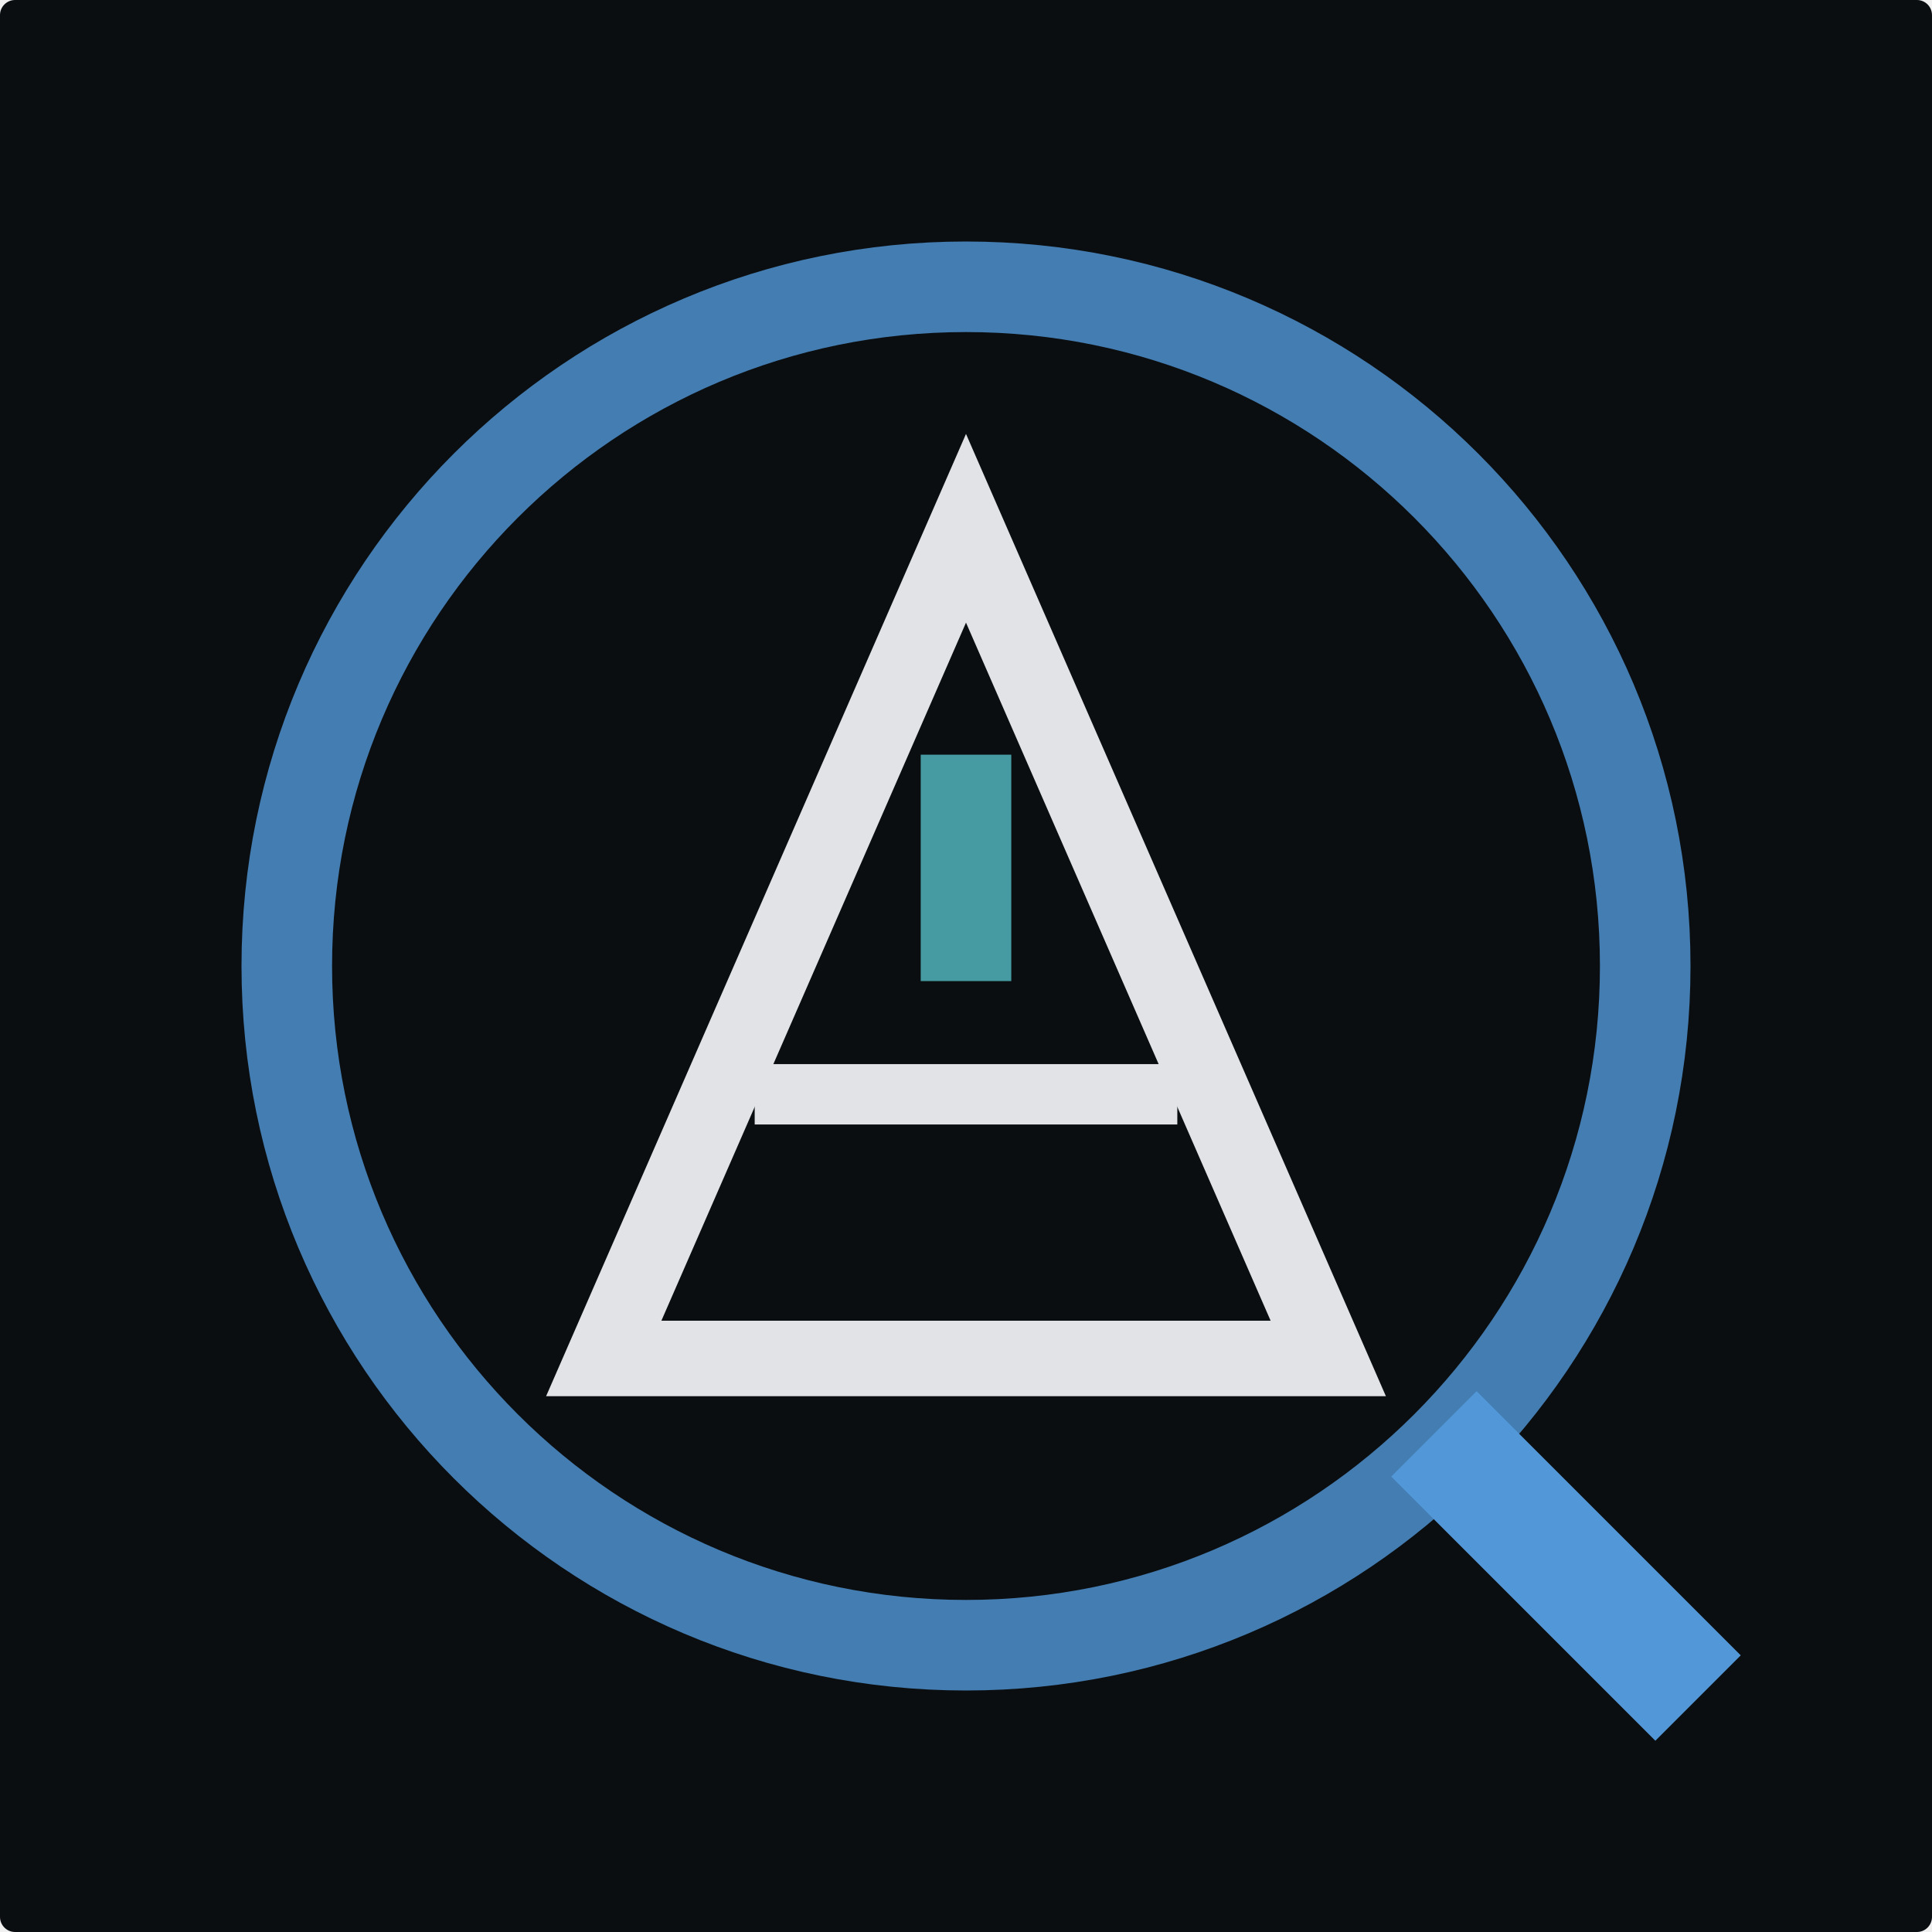
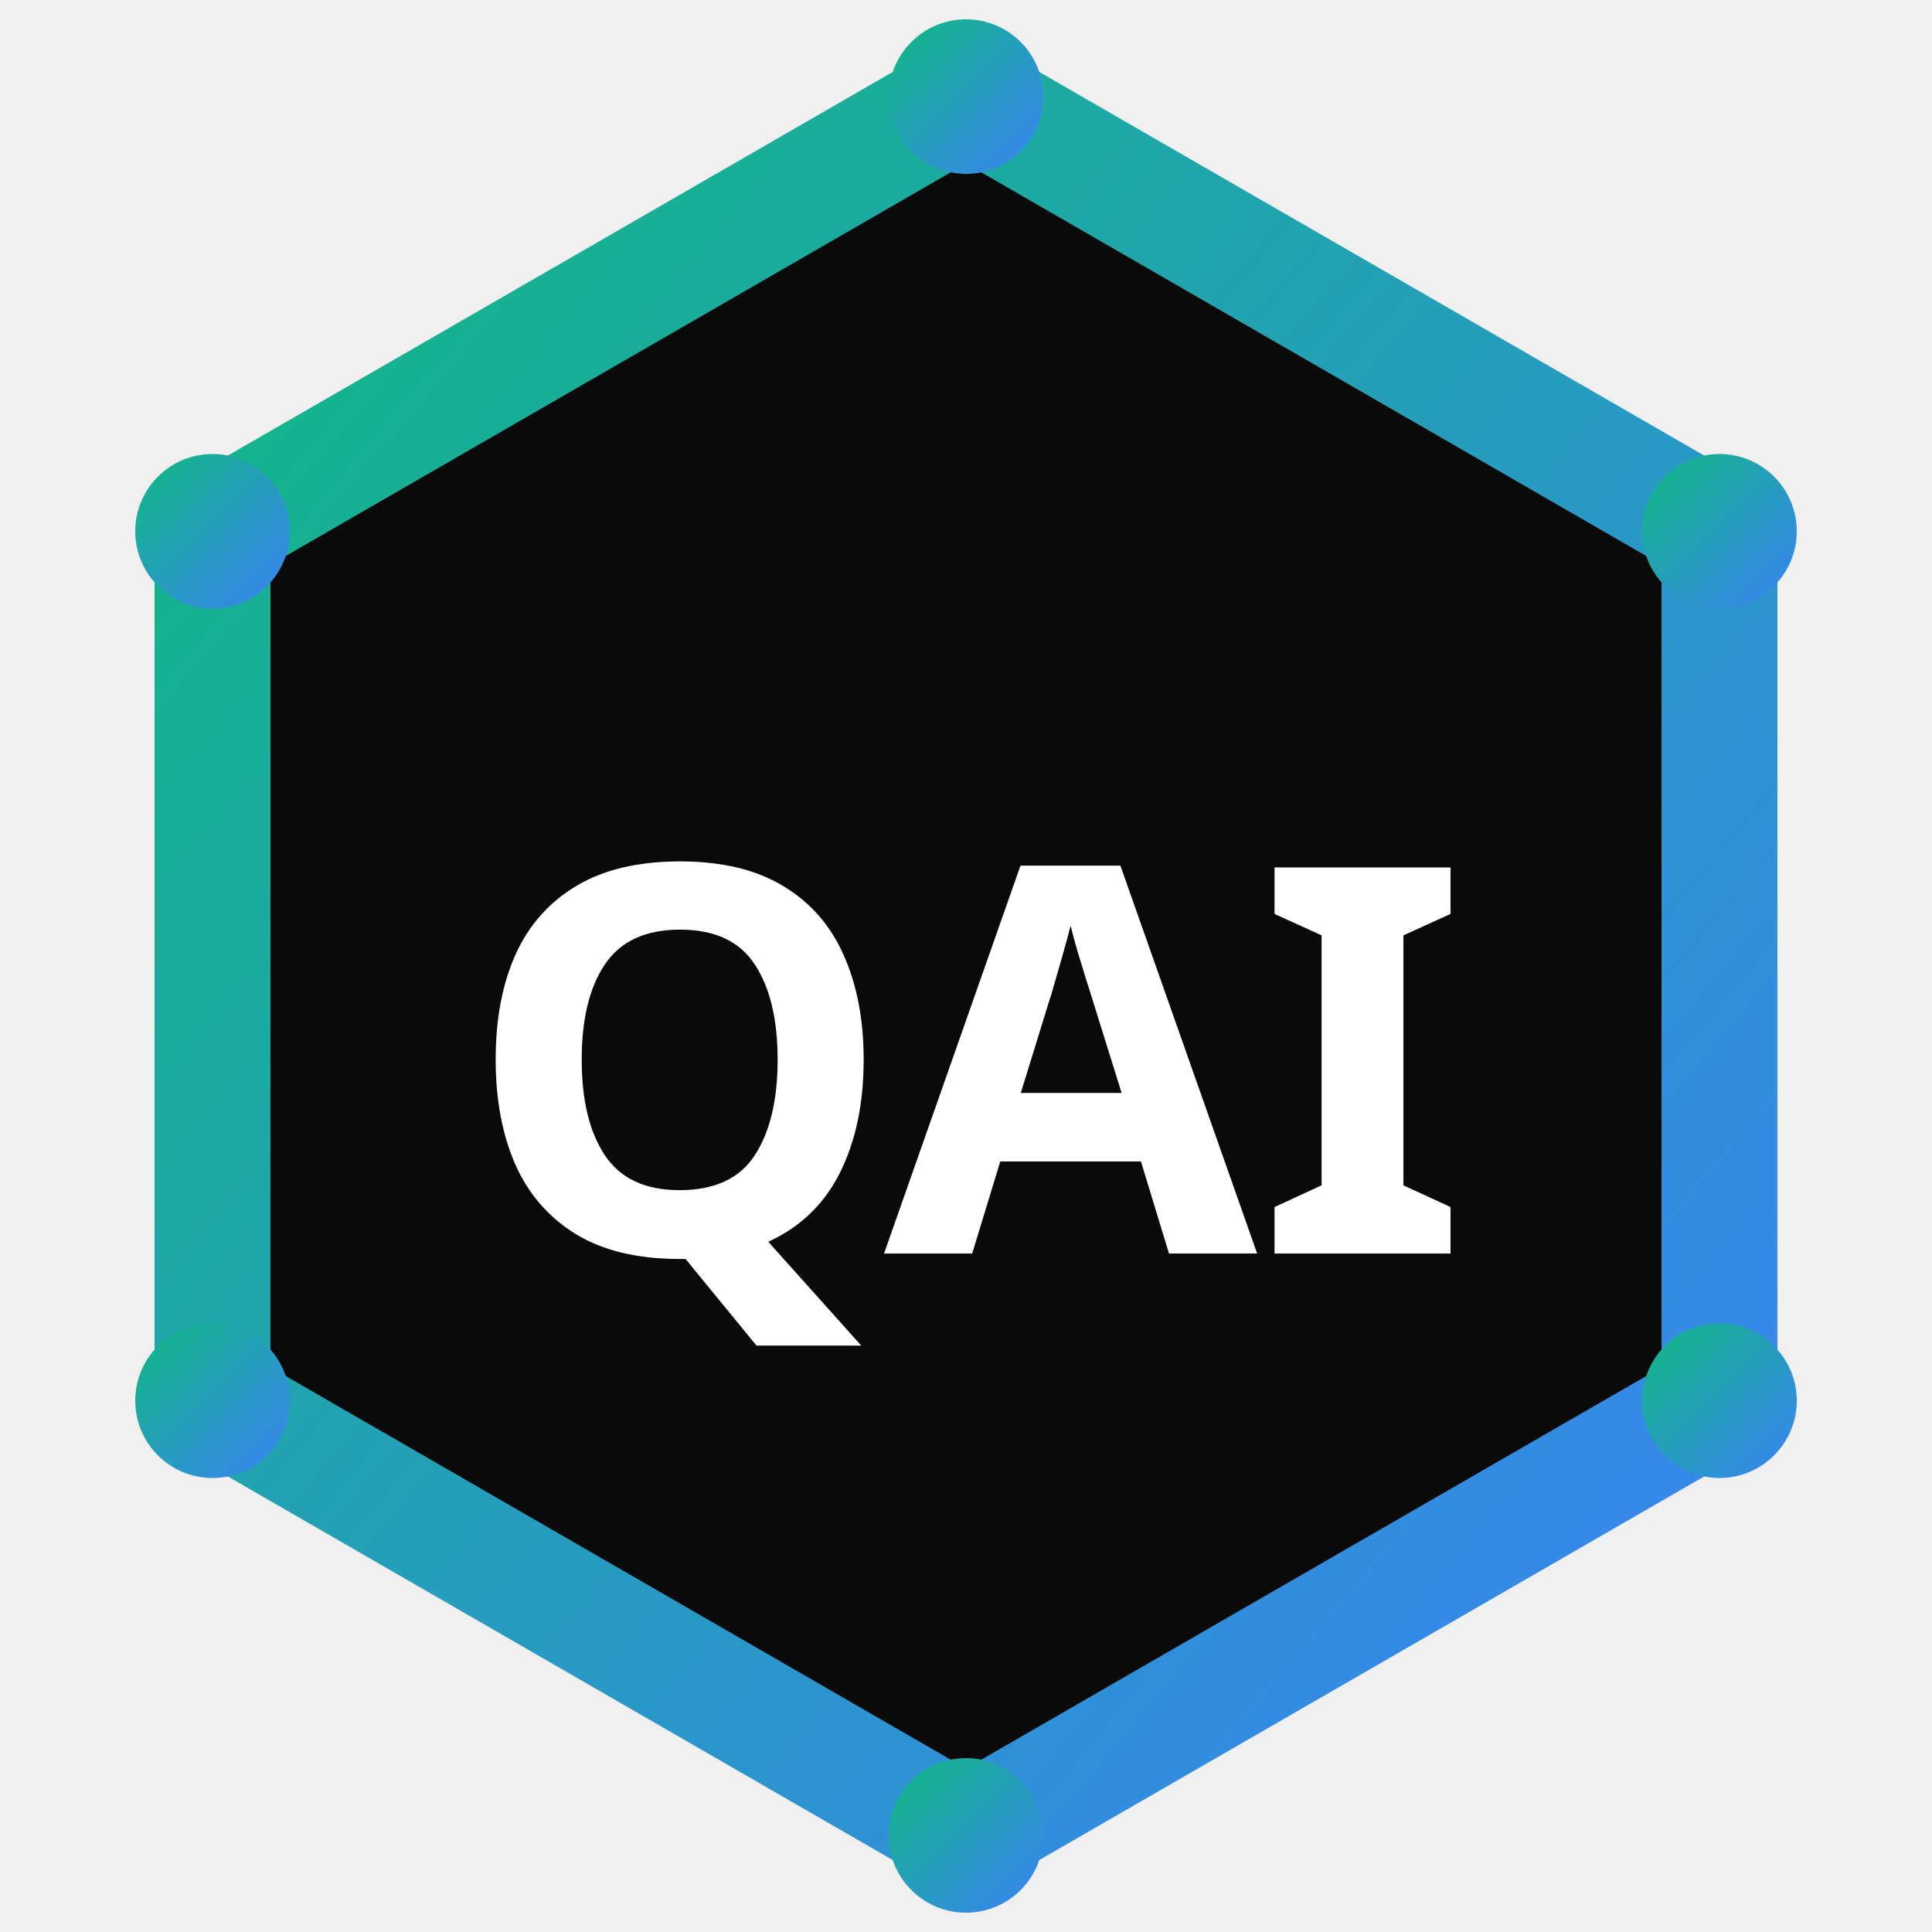
- <svg xmlns="http://www.w3.org/2000/svg" width="512" height="512" viewBox="0 0 512 512">
-   <rect width="512" height="512" rx="4" fill="#0b0e11" />
-   <circle cx="256" cy="256" r="180" stroke="#5298d9" stroke-width="24" fill="none" stroke-opacity="0.8" />
-   <line x1="380" y1="380" x2="450" y2="450" stroke="#5298d9" stroke-width="32" stroke-linecap="butt" />
-   <path d="M256 140 L160 360 L352 360 Z" fill="none" stroke="#e1e3e6" stroke-width="20" stroke-linejoin="miter" />
-   <line x1="200" y1="290" x2="312" y2="290" stroke="#e1e3e6" stroke-width="16" />
-   <line x1="256" y1="200" x2="256" y2="260" stroke="#459ba1" stroke-width="24" stroke-linecap="butt" />
+ <svg xmlns="http://www.w3.org/2000/svg" width="100" height="100" viewBox="0 0 100 100" fill="none">
+   <defs>
+     <linearGradient id="qai-grad" x1="0%" y1="0%" x2="100%" y2="100%">
+       <stop offset="0%" stop-color="#10b981" />
+       <stop offset="100%" stop-color="#3b82f6" />
+     </linearGradient>
+   </defs>
+   <path d="M50 5 L89 27.5 L89 72.5 L50 95 L11 72.5 L11 27.5 Z" stroke="url(#qai-grad)" stroke-width="6" stroke-linejoin="round" fill="#0a0a0a" />
+   <text x="50%" y="55%" dominant-baseline="middle" text-anchor="middle" fill="white" font-size="28" font-weight="900" font-family="sans-serif">QAI</text>
+   <circle cx="50" cy="5" r="4" fill="url(#qai-grad)" />
+   <circle cx="89" cy="27.5" r="4" fill="url(#qai-grad)" />
+   <circle cx="89" cy="72.5" r="4" fill="url(#qai-grad)" />
+   <circle cx="50" cy="95" r="4" fill="url(#qai-grad)" />
+   <circle cx="11" cy="72.5" r="4" fill="url(#qai-grad)" />
+   <circle cx="11" cy="27.5" r="4" fill="url(#qai-grad)" />
</svg>
